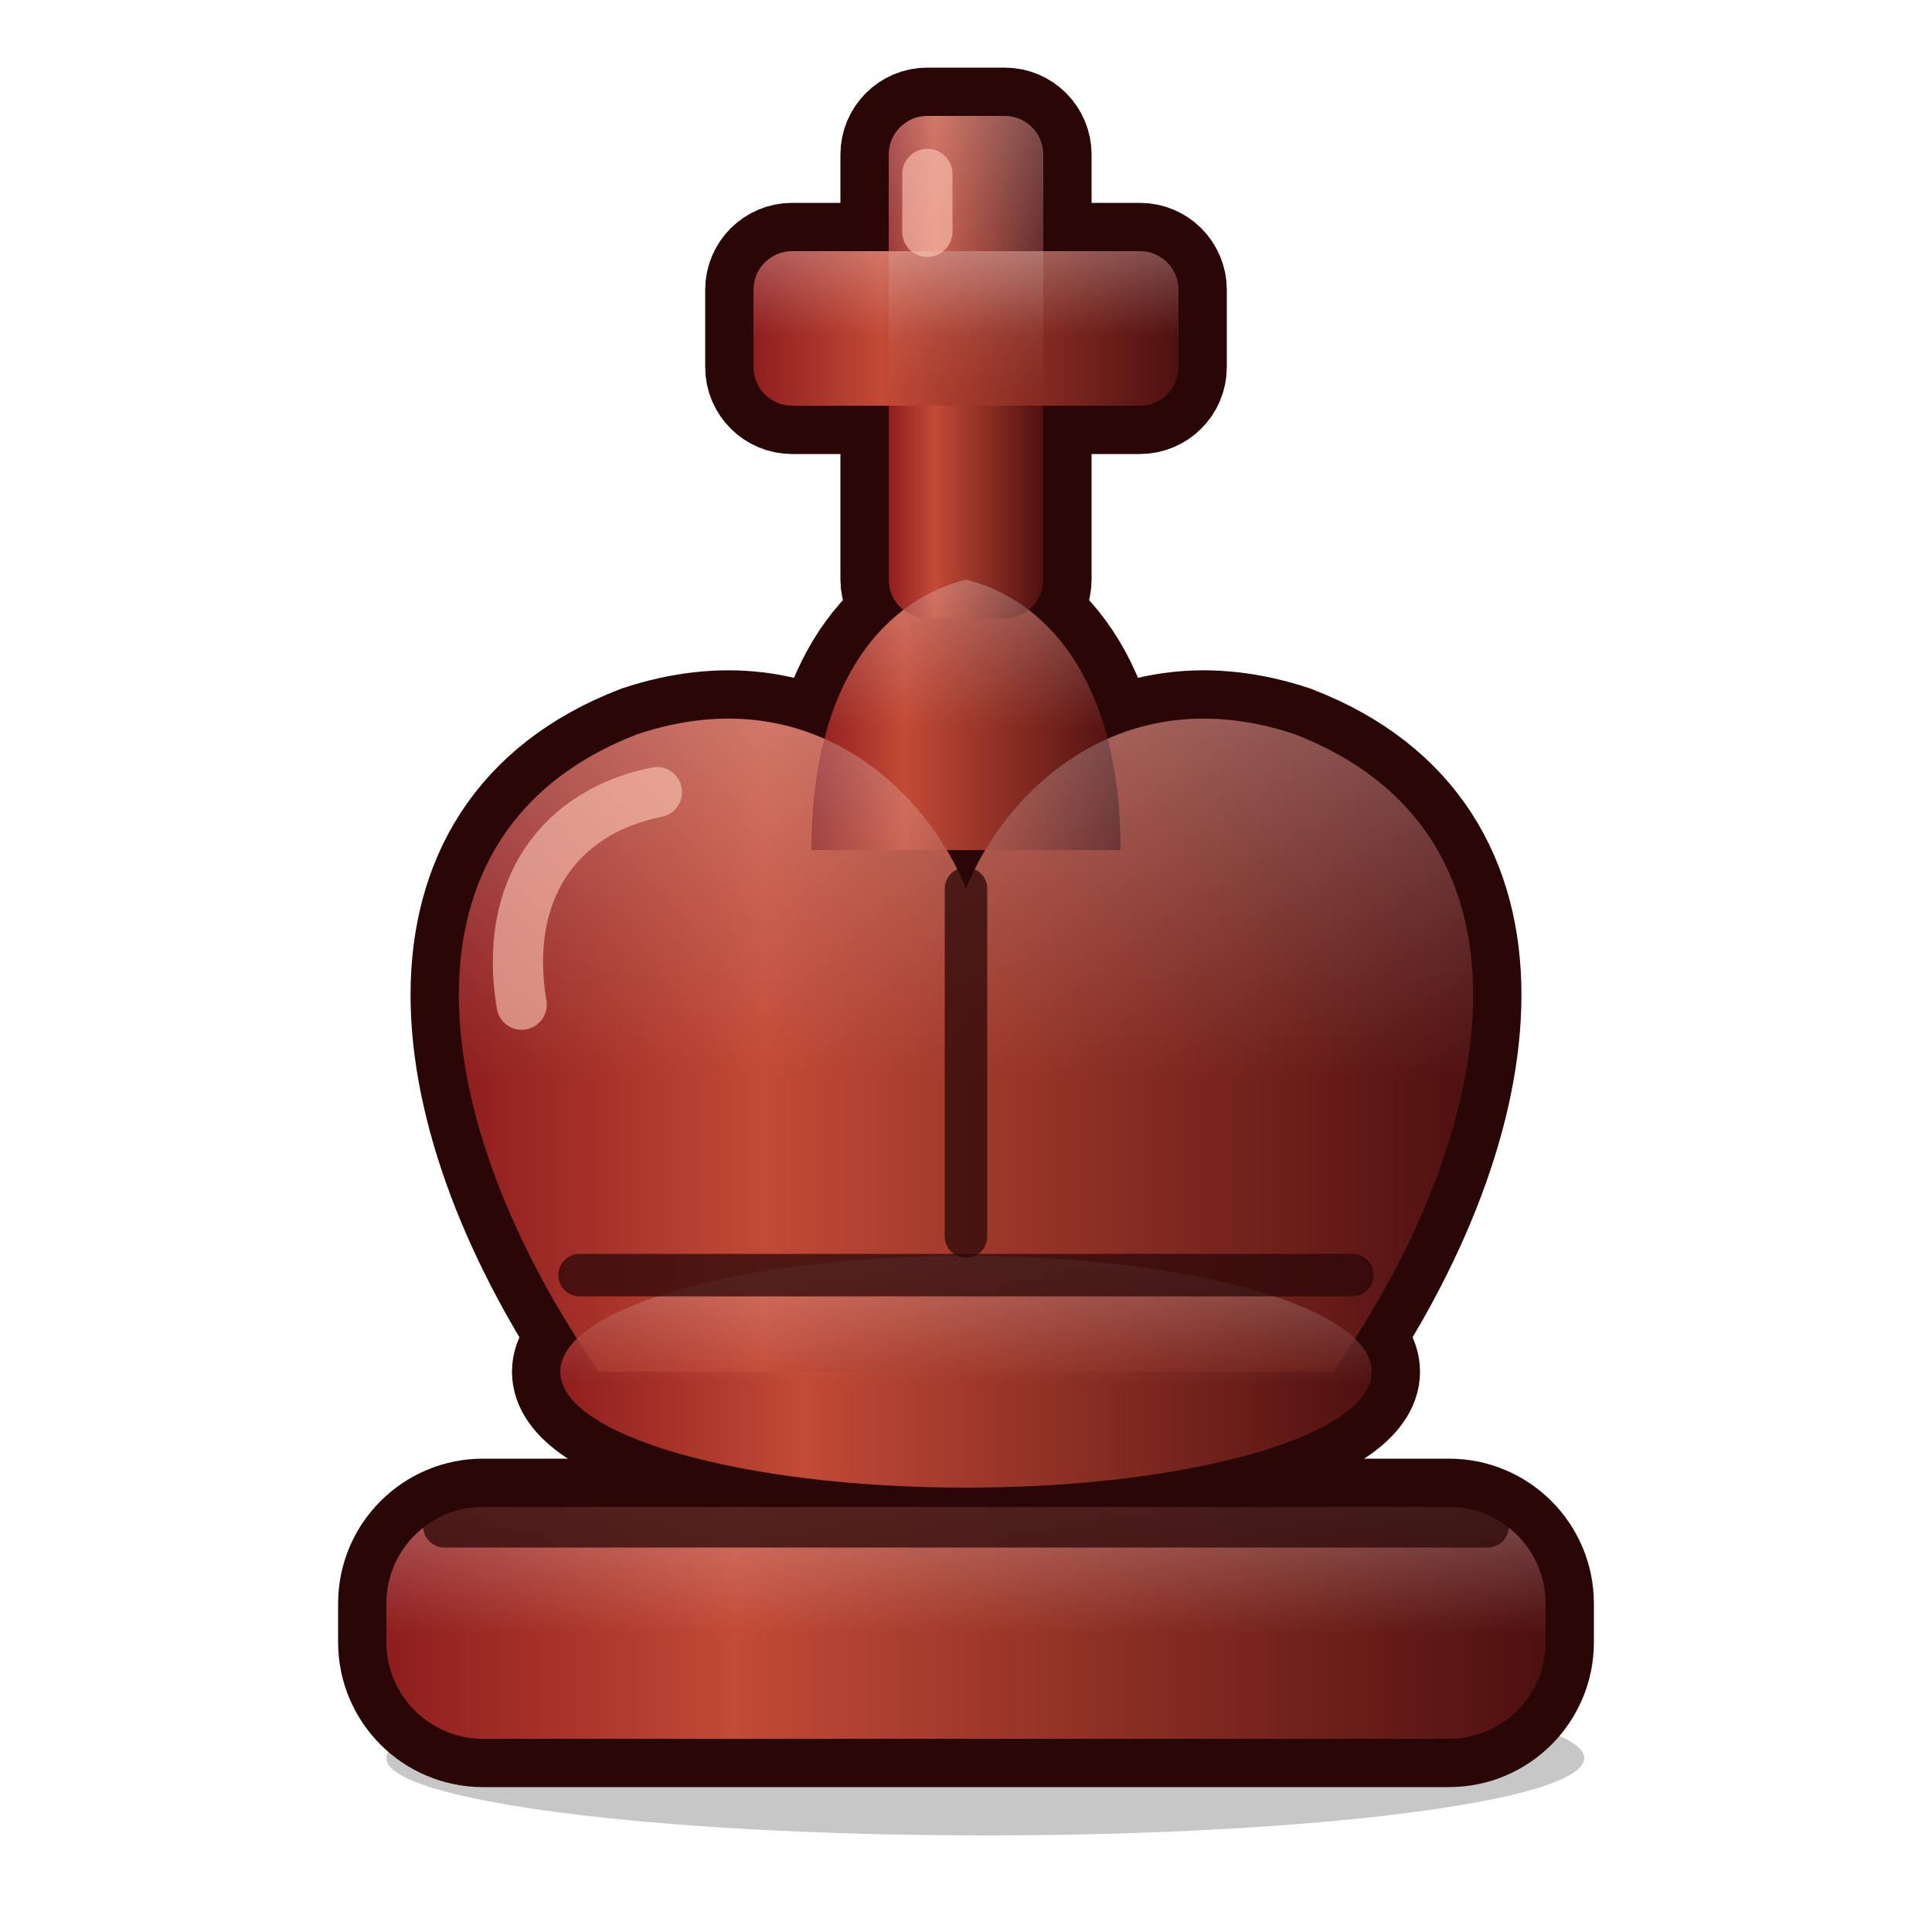
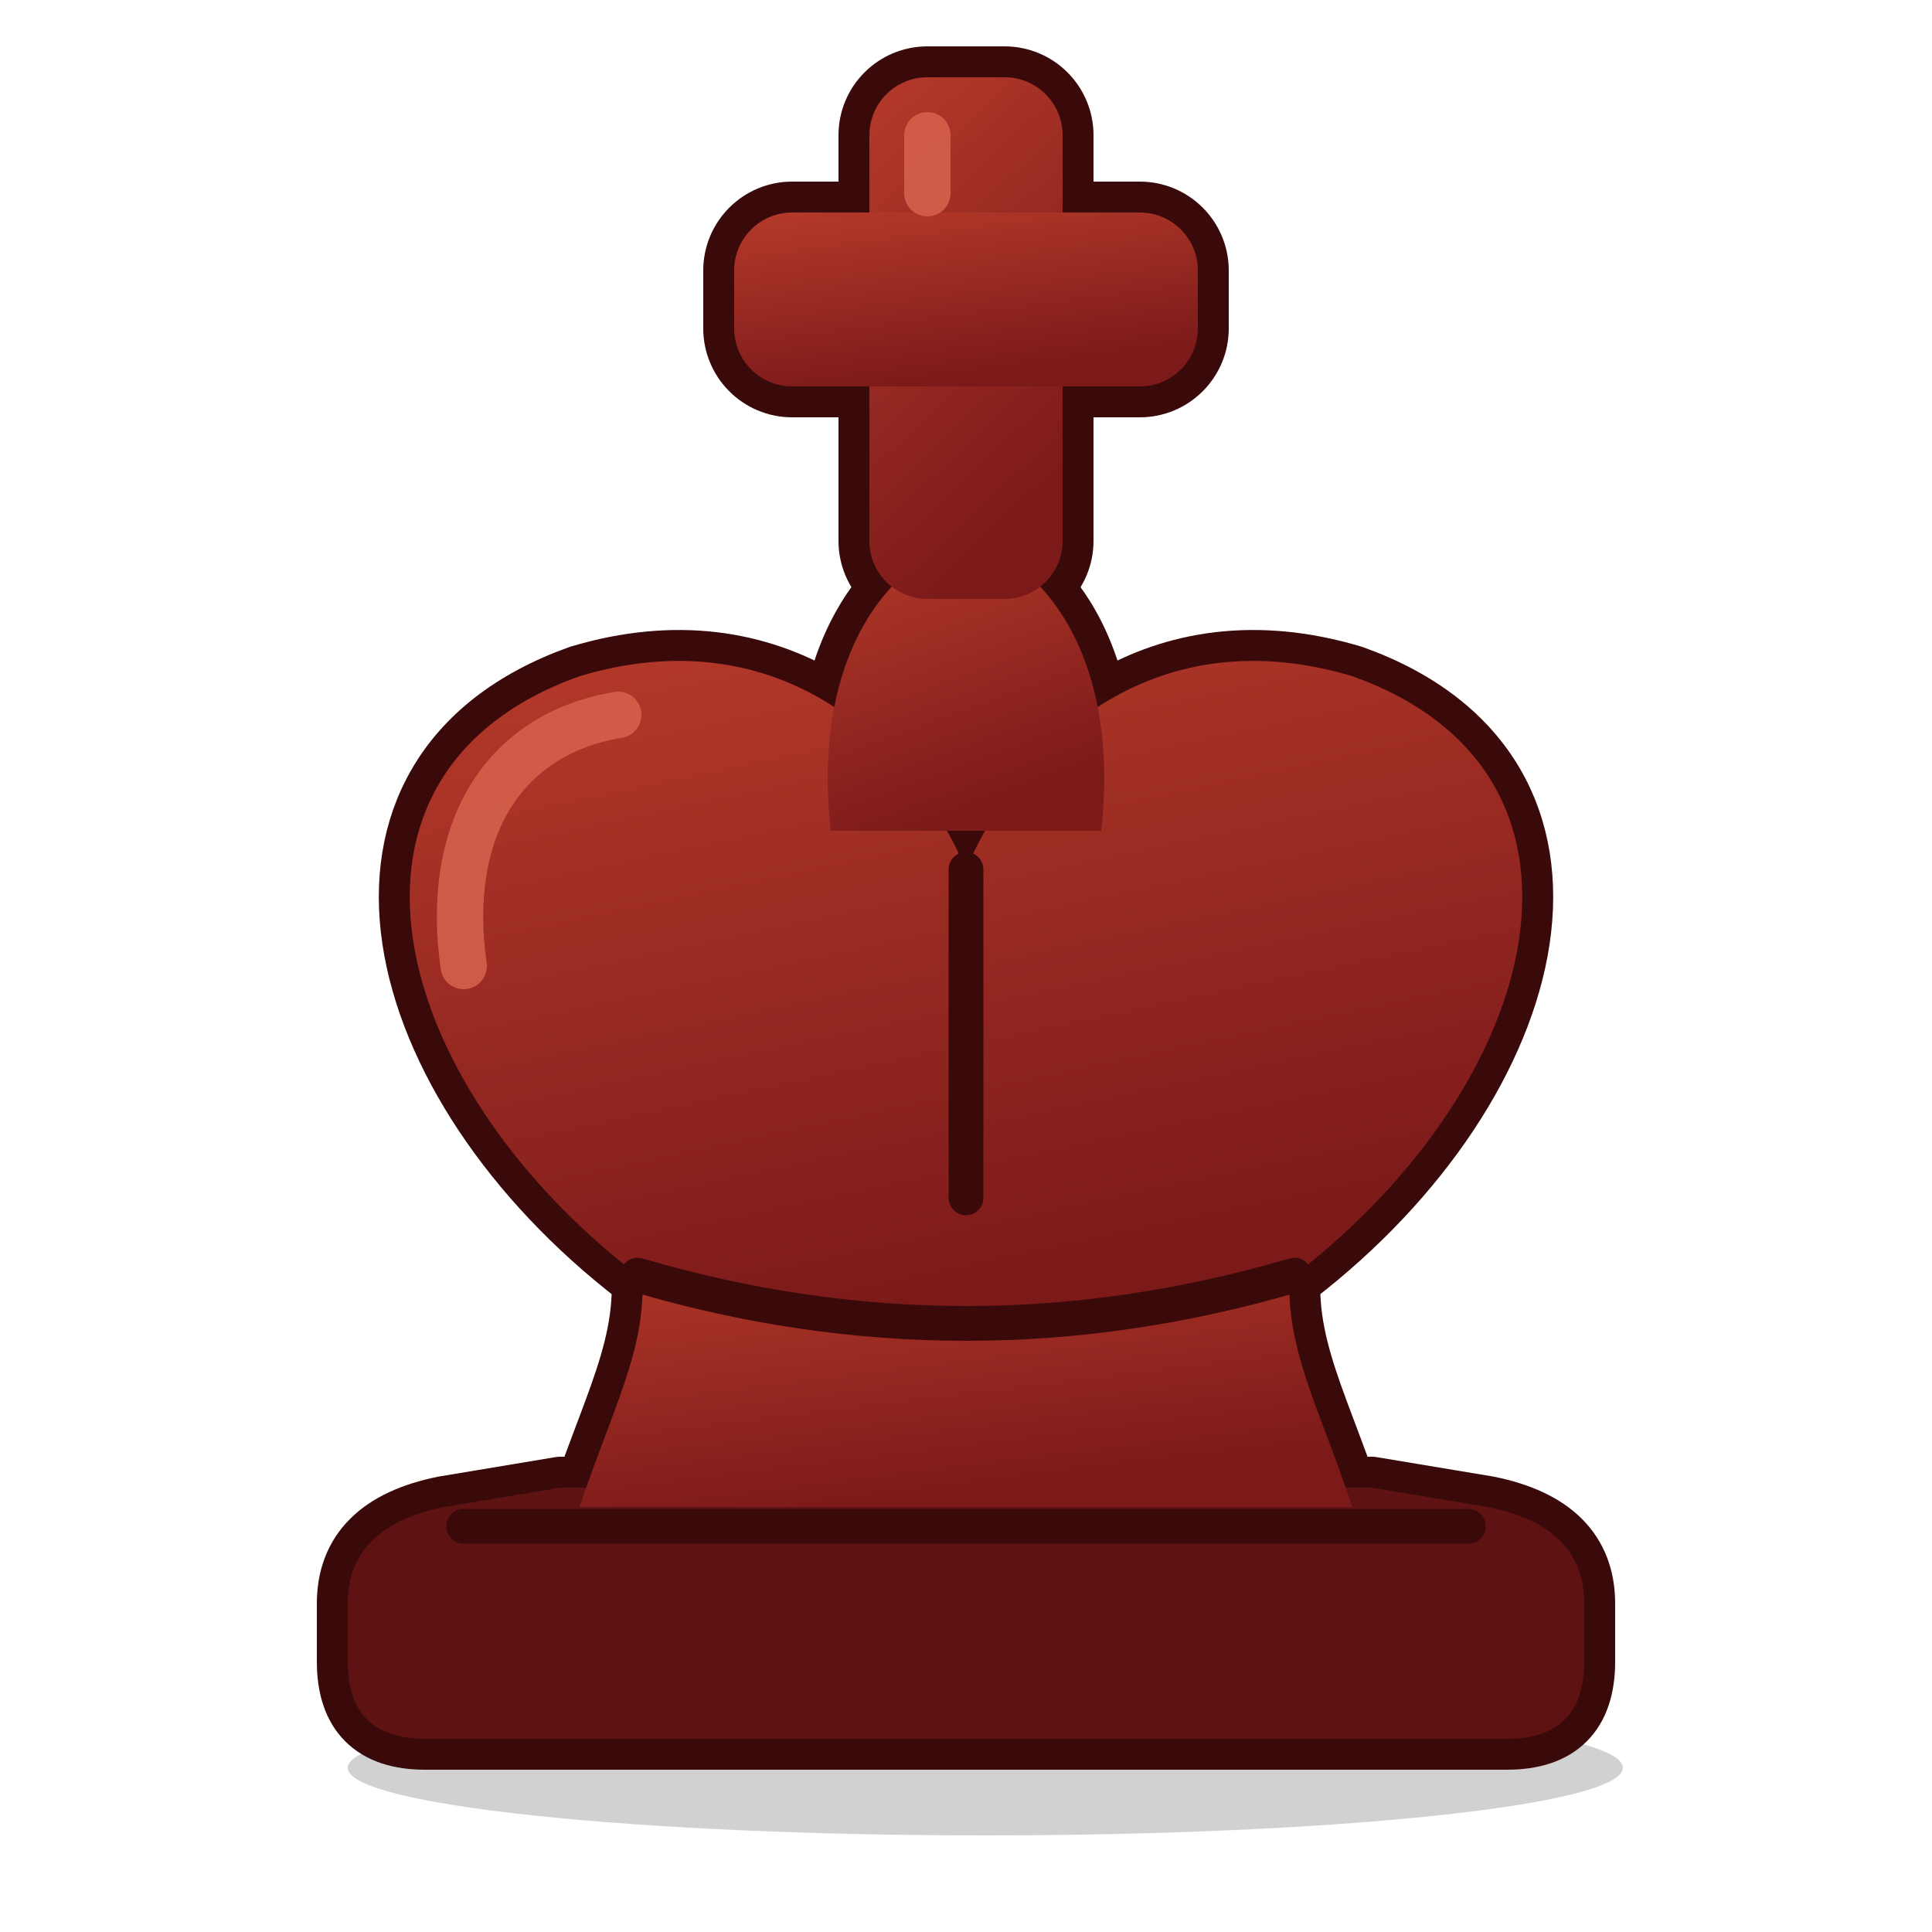
<svg xmlns="http://www.w3.org/2000/svg" viewBox="0 0 100 100">
  <defs>
-     <linearGradient id="carpetbKb" x1="0" y1="0" x2="1" y2="0">
-       <stop offset="0" stop-color="#8e1e1e" />
-       <stop offset="0.3" stop-color="#c24a36" />
-       <stop offset="1" stop-color="#4e1010" />
-     </linearGradient>
-     <linearGradient id="carpetbKs" x1="0" y1="0" x2="0" y2="1">
-       <stop offset="0" stop-color="#ffffff" stop-opacity="0.25" />
-       <stop offset="0.55" stop-color="#ffffff" stop-opacity="0" />
+     <linearGradient id="carpetbKb" x1="0" y1="0" x2="0.35" y2="1">
+       <stop offset="0" stop-color="#b53a2a" />
+       <stop offset="1" stop-color="#7c1a1a" />
    </linearGradient>
  </defs>
-   <ellipse cx="51" cy="91" rx="31" ry="4" fill="#000" opacity="0.22" />
-   <g fill="#2a0707" stroke="#2a0707" stroke-width="5" stroke-linejoin="round">
-     <rect x="20" y="78" width="60" height="12" rx="5" />
-     <ellipse cx="50" cy="71" rx="21" ry="6" />
-     <path d="M31 71 C22 58 20 43 33 38 C42 35 48 41 50 46 C52 41 58 35 67 38 C80 43 78 58 69 71 Z" />
-     <path d="M42 44 C42 35 46 31 50 30 C54 31 58 35 58 44 Z" />
-     <rect x="46" y="6" width="8" height="26" rx="2" />
-     <rect x="39" y="13" width="22" height="8" rx="2" />
+   <ellipse cx="51" cy="91.5" rx="33" ry="3.5" fill="#000" opacity="0.18" />
+   <g fill="#3a0a0a" stroke="#3a0a0a" stroke-width="3.2" stroke-linejoin="round">
+     <path d="M22 90 H78 Q82 90 82 86 V83 Q82 79 77 78 L71 77 H29 L23 78 Q18 79 18 83 V86 Q18 90 22 90 Z" />
+     <path d="M30 78 C32 72 34 69 33 64 H67 C66 69 68 72 70 78 Z" />
+     <path d="M33 66 C20 56 16 40 30 35 C40 32 47 38 50 45 C53 38 60 32 70 35 C84 40 80 56 67 66 Q50 71 33 66 Z" />
+     <path d="M43 43 C42 34 46 29 50 28 C54 29 58 34 57 43 Z" />
+     <rect x="45" y="4" width="10" height="27" rx="3" />
+     <rect x="38" y="11" width="24" height="9" rx="3" />
+   </g>
+   <g fill="#5e1212">
+     <path d="M22 90 H78 Q82 90 82 86 V83 Q82 79 77 78 L71 77 H29 L23 78 Q18 79 18 83 V86 Q18 90 22 90 Z" />
  </g>
  <g fill="url(#carpetbKb)">
-     <rect x="20" y="78" width="60" height="12" rx="5" />
-     <ellipse cx="50" cy="71" rx="21" ry="6" />
-     <path d="M31 71 C22 58 20 43 33 38 C42 35 48 41 50 46 C52 41 58 35 67 38 C80 43 78 58 69 71 Z" />
-     <path d="M42 44 C42 35 46 31 50 30 C54 31 58 35 58 44 Z" />
-     <rect x="46" y="6" width="8" height="26" rx="2" />
-     <rect x="39" y="13" width="22" height="8" rx="2" />
+     <path d="M30 78 C32 72 34 69 33 64 H67 C66 69 68 72 70 78 Z" />
+     <path d="M33 66 C20 56 16 40 30 35 C40 32 47 38 50 45 C53 38 60 32 70 35 C84 40 80 56 67 66 Q50 71 33 66 Z" />
+     <path d="M43 43 C42 34 46 29 50 28 C54 29 58 34 57 43 Z" />
+     <rect x="45" y="4" width="10" height="27" rx="3" />
+     <rect x="38" y="11" width="24" height="9" rx="3" />
  </g>
-   <g fill="url(#carpetbKs)">
-     <rect x="20" y="78" width="60" height="12" rx="5" />
-     <ellipse cx="50" cy="71" rx="21" ry="6" />
-     <path d="M31 71 C22 58 20 43 33 38 C42 35 48 41 50 46 C52 41 58 35 67 38 C80 43 78 58 69 71 Z" />
-     <path d="M42 44 C42 35 46 31 50 30 C54 31 58 35 58 44 Z" />
-     <rect x="46" y="6" width="8" height="26" rx="2" />
-     <rect x="39" y="13" width="22" height="8" rx="2" />
+   <g fill="none" stroke="#3a0a0a" stroke-width="1.8" stroke-linecap="round">
+     <path d="M24 79 H76" />
+     <path d="M33 66 Q50 71 67 66" />
+     <path d="M50 45 V62" />
  </g>
-   <g fill="none" stroke="#2a0707" stroke-width="2.2" stroke-linecap="round" stroke-opacity="0.75">
-     <path d="M23 79 H77" />
-     <path d="M30 66 H70" />
-     <path d="M50 46 V64" />
-   </g>
-   <g fill="#2a0707" />
-   <g fill="none" stroke="#ffc9b8" stroke-opacity="0.6" stroke-width="2.6" stroke-linecap="round">
-     <path d="M27 52 C26 46 29 42 34 41" />
-     <path d="M48 9 V12" />
+   <g fill="#3a0a0a" />
+   <g fill="none" stroke="#d4614c" stroke-opacity="0.9" stroke-width="2.4" stroke-linecap="round">
+     <path d="M24 50 C23 43 26 38 32 37" />
+     <path d="M48 7 V10" />
  </g>
</svg>
